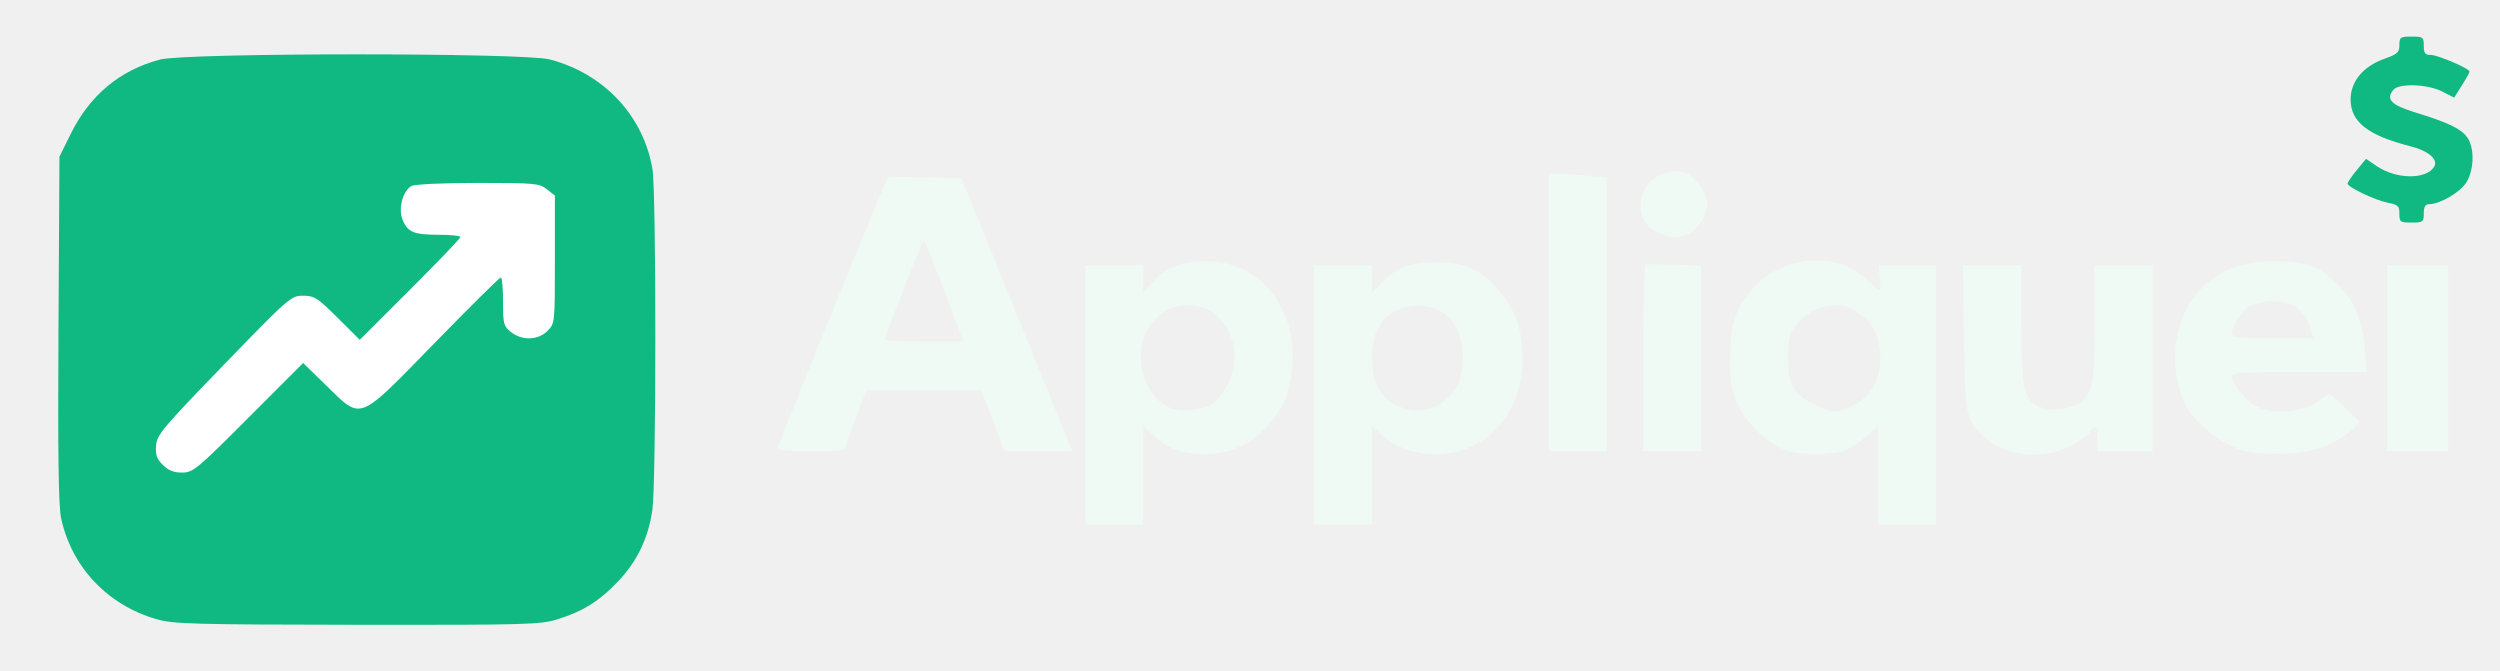
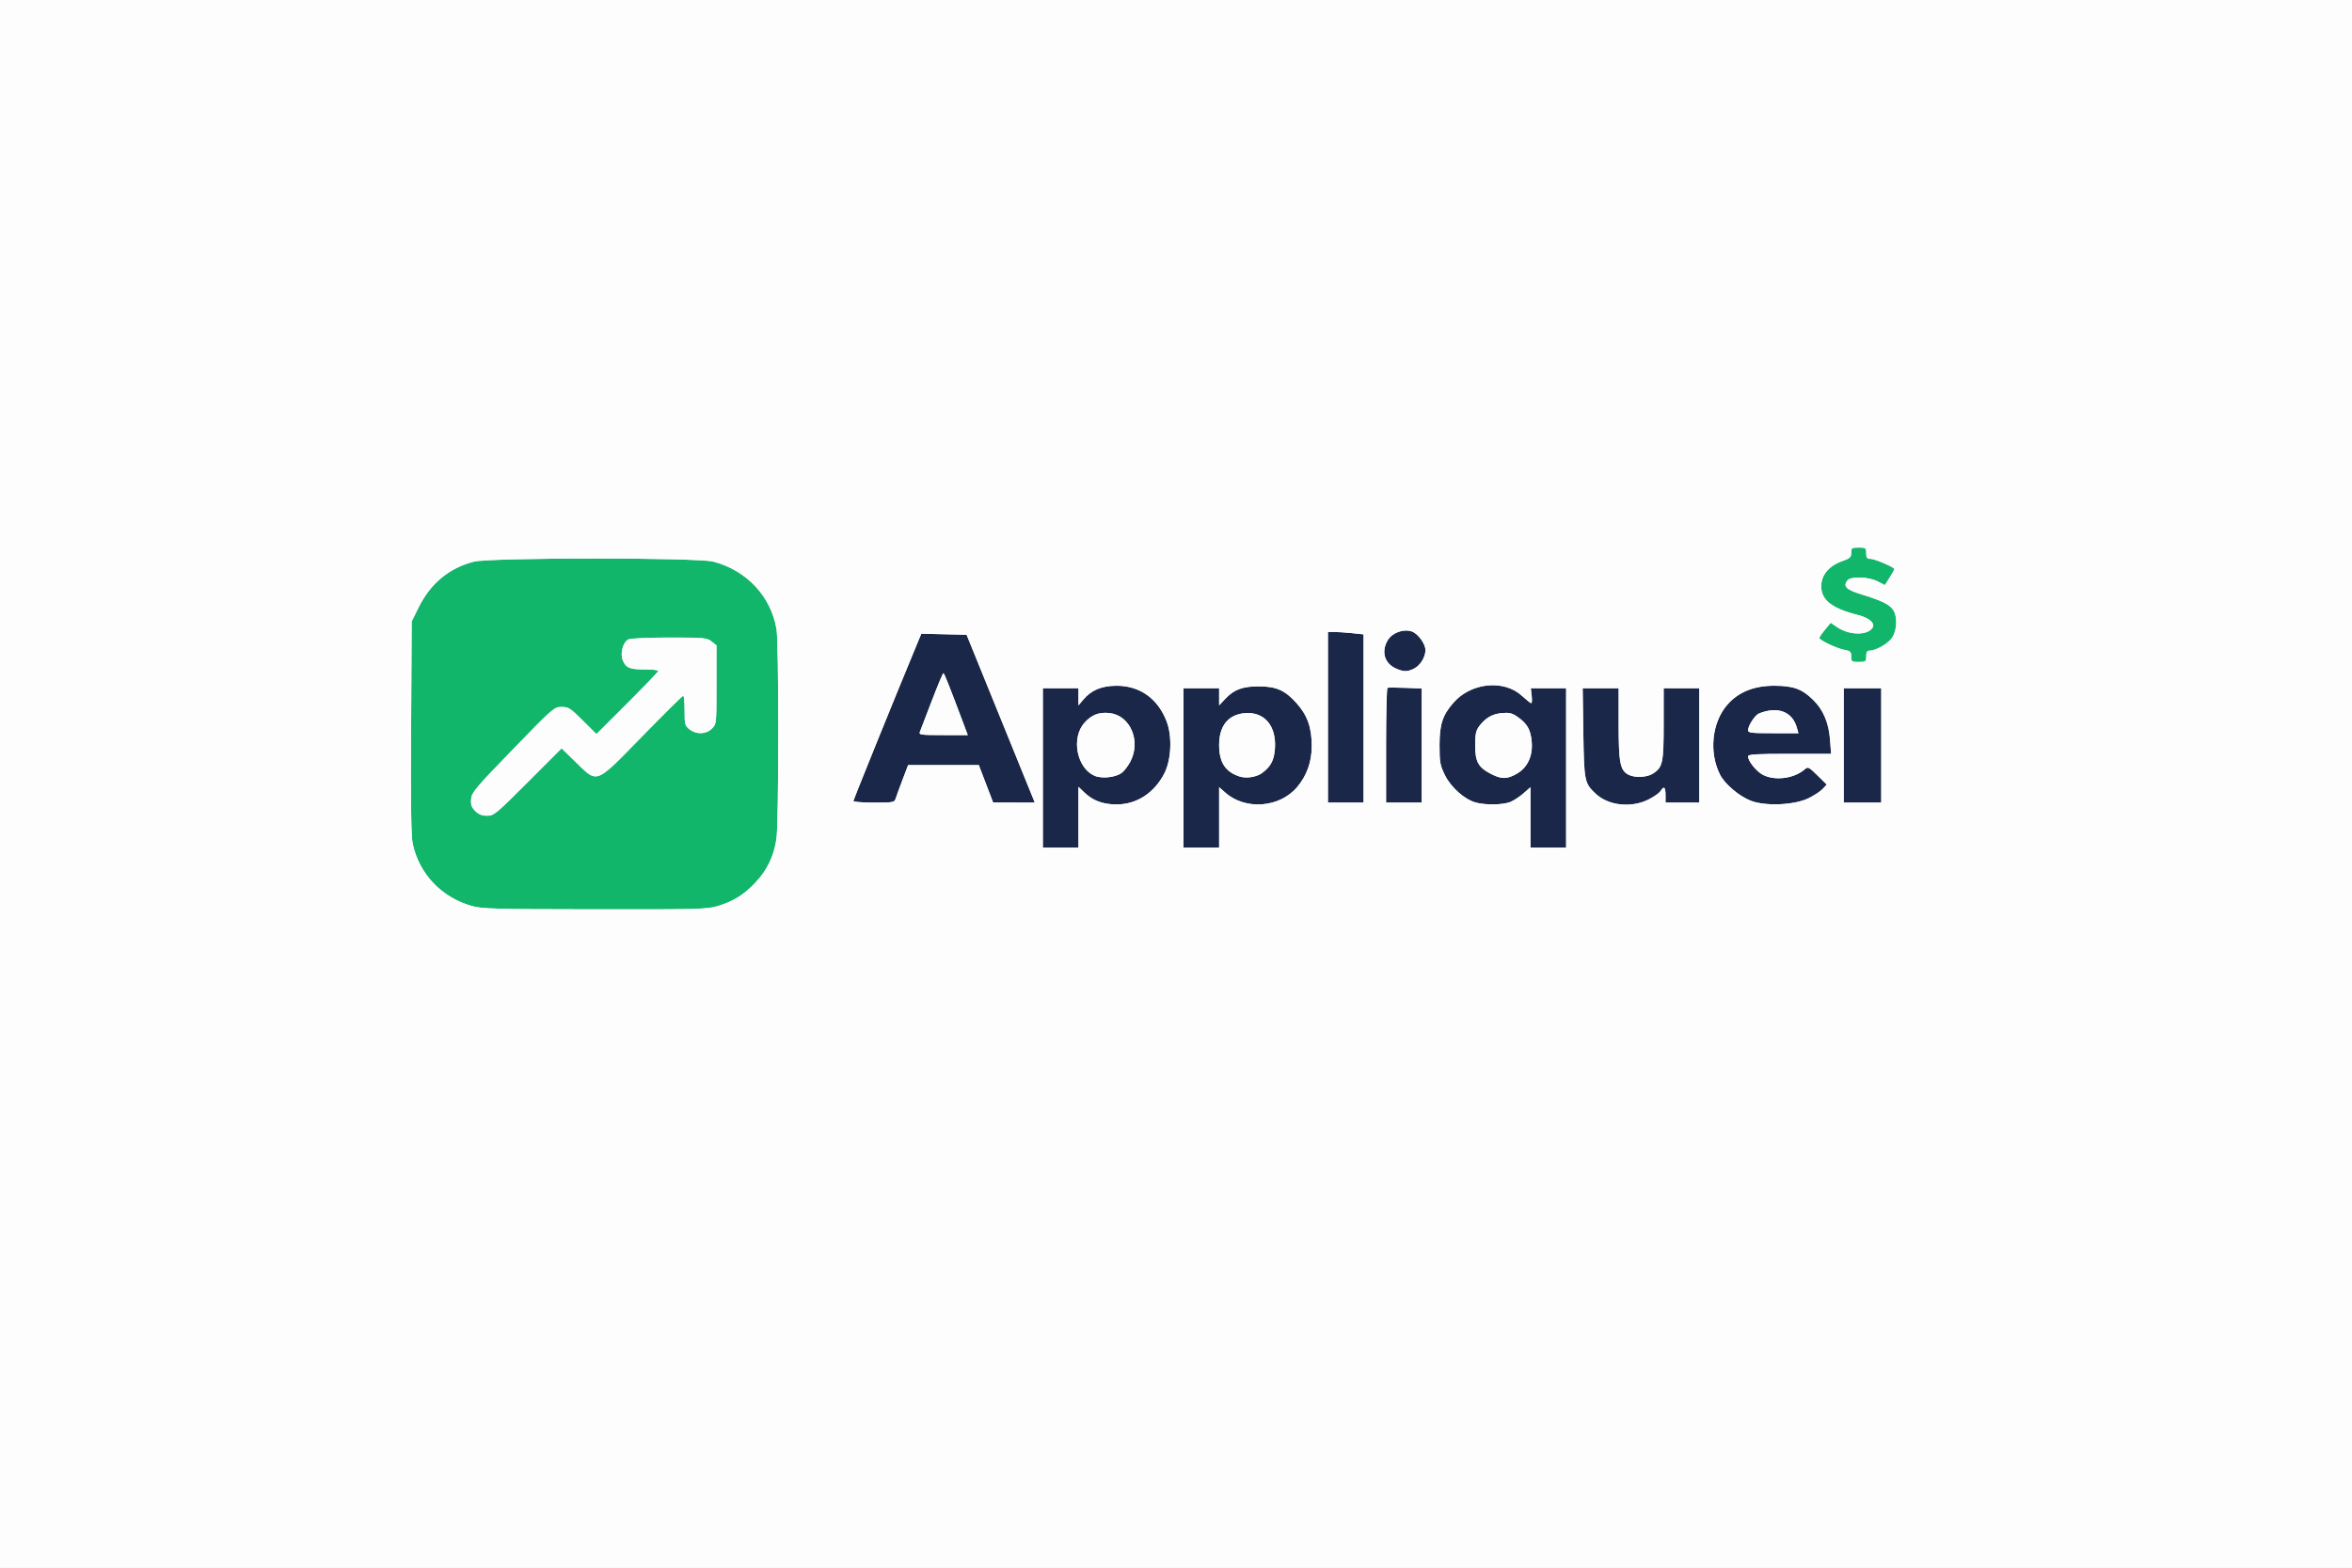
- <svg xmlns="http://www.w3.org/2000/svg" viewBox="200 280 820 220" fill="none">
-   <path fill="#10b981" d="M 382.88 483.12 C377.22,484.88 372.91,485.00 317.16,484.93 C263.51,484.86 256.89,484.68 251.40,483.11 C235.32,478.51 223.52,466.05 220.05,450.00 C219.18,446.00 218.95,429.03 219.18,387.95 L 219.50 331.39 L 223.22 323.86 C229.49,311.18 239.40,302.95 252.53,299.53 C261.17,297.28 371.69,297.25 380.31,299.49 C398.13,304.13 411.15,318.09 414.02,335.61 C415.28,343.28 415.25,438.48 413.99,447.19 C412.65,456.46 409.04,464.02 402.82,470.60 C396.64,477.13 391.27,480.50 382.88,483.12 Z" />
-   <path fill="#ffffff" d="M 253.40 432.49 C255.20,434.29 256.98,435.00 259.71,435.00 C263.32,435.00 264.49,434.03 281.47,417.03 L 299.42 399.06 L 307.09 406.53 C311.55,410.87 314.06,413.65 316.87,413.99 C321.11,414.51 326.03,409.46 339.33,395.81 C340.34,394.77 341.41,393.68 342.52,392.54 C354.08,380.69 363.87,371.00 364.27,371.00 C364.67,371.00 365.00,374.57 365.00,378.93 C365.00,386.30 365.18,387.00 367.63,388.93 C371.29,391.80 376.45,391.64 379.55,388.55 C382.00,386.10 382.00,386.05 382.00,365.12 L 382.00 344.15 L 379.37 342.07 C376.90,340.13 375.45,340.00 356.80,340.00 C345.53,340.00 336.06,340.43 335.01,340.99 C332.12,342.54 330.54,348.47 332.04,352.10 C333.73,356.18 335.72,357.00 343.93,357.00 C347.82,357.00 351.00,357.34 351.00,357.76 C351.00,358.18 343.58,365.93 334.51,374.99 L 318.01 391.46 L 310.73 384.23 C304.10,377.65 303.09,377.00 299.41,377.00 C295.45,377.00 294.91,377.47 273.43,399.64 C253.39,420.33 251.47,422.61 251.19,426.13 C250.95,429.15 251.42,430.51 253.40,432.49 Z" />
-   <path fill="#f0faf4" d="M 477.57 425.75 C476.90,427.90 476.39,428.00 465.93,428.00 C459.92,428.00 455.00,427.63 455.00,427.17 C455.00,426.49 477.35,371.29 488.19,345.22 L 491.21 337.94 L 503.28 338.22 L 515.35 338.50 L 551.72 428.00 L 540.61 427.98 L 529.50 427.96 L 525.68 417.98 L 521.87 408.00 L 484.18 408.00 L 481.23 415.75 C479.60,420.01 477.96,424.51 477.57,425.75 ZM 650.00 419.79 L 650.00 452.00 L 631.00 452.00 L 631.00 367.00 L 650.00 367.00 L 650.00 376.14 L 653.36 372.58 C657.99,367.67 662.55,366.00 671.22,366.02 C680.49,366.05 685.10,368.10 691.20,374.88 C697.08,381.42 699.42,388.03 699.38,398.02 C699.35,406.34 696.72,413.67 691.55,419.77 C682.28,430.73 664.09,432.16 653.39,422.77 ZM 835.00 367.00 L 835.00 452.00 L 816.00 452.00 L 816.00 419.79 L 812.32 423.02 C810.30,424.80 807.16,426.87 805.35,427.63 C801.48,429.25 792.04,429.42 786.80,427.96 C780.78,426.29 773.57,419.87 770.35,413.31 C767.79,408.10 767.50,406.47 767.50,397.50 C767.50,386.25 769.10,381.37 775.01,374.64 C784.40,363.95 801.89,362.25 811.49,371.10 C813.82,373.24 816.03,375.00 816.41,375.00 C816.78,375.00 816.88,373.20 816.63,371.00 L 816.17 367.00 ZM 575.00 419.61 L 575.00 452.00 L 556.00 452.00 L 556.00 367.00 L 575.00 367.00 L 575.00 376.15 L 577.63 373.03 C581.89,367.96 587.44,365.68 595.50,365.69 C607.85,365.72 617.46,372.65 622.06,384.85 C625.06,392.81 624.48,405.34 620.76,412.50 C615.37,422.91 606.08,428.94 595.37,428.98 C588.18,429.00 582.76,427.02 578.25,422.71 ZM 964.20 425.69 C956.64,429.39 941.07,430.04 933.36,426.98 C927.15,424.52 919.59,418.09 917.07,413.13 C911.02,401.21 912.71,385.16 921.00,375.74 C926.94,368.99 935.22,365.66 946.00,365.69 C956.17,365.72 960.74,367.37 966.69,373.20 C972.12,378.51 975.04,385.42 975.73,394.64 L 976.29 402.00 L 954.14 402.00 C936.20,402.00 932.00,402.26 932.00,403.35 C932.00,405.90 936.54,411.50 940.02,413.25 C946.55,416.53 956.64,415.15 962.28,410.20 C963.93,408.75 964.43,409.00 969.02,413.52 L 973.97 418.40 L 971.79 420.72 C970.59,422.00 967.18,424.23 964.20,425.69 ZM 878.87 426.38 C869.60,431.00 857.44,429.63 850.66,423.19 C844.77,417.61 844.56,416.56 844.17,390.75 L 843.82 367.00 L 863.00 367.00 L 863.00 386.03 C863.00,406.61 863.79,410.75 868.16,413.09 C871.55,414.90 878.13,414.61 881.33,412.52 C886.51,409.13 887.00,406.82 887.00,386.05 L 887.00 367.00 L 906.00 367.00 L 906.00 428.00 L 888.00 428.00 L 888.00 424.00 C888.00,419.64 887.13,418.96 885.31,421.88 C884.66,422.91 881.77,424.93 878.87,426.38 ZM 727.00 338.28 L 727.00 428.00 L 708.00 428.00 L 708.00 337.00 L 711.35 337.00 C713.20,337.00 717.47,337.29 720.85,337.64 ZM 1003.00 367.00 L 1003.00 428.00 L 983.00 428.00 L 983.00 367.00 ZM 758.00 367.15 L 758.00 428.00 L 739.00 428.00 L 739.00 397.56 C739.00,380.82 739.34,366.97 739.75,366.79 C740.16,366.61 744.44,366.61 749.25,366.80 ZM 583.42 413.63 C587.27,415.38 594.58,414.65 598.00,412.19 C599.38,411.19 601.51,408.40 602.75,405.98 C608.38,394.97 602.54,381.49 591.60,380.26 C585.96,379.62 581.90,381.21 578.10,385.54 C571.06,393.55 574.06,409.39 583.42,413.63 ZM 795.02 412.75 C800.53,415.57 803.44,415.56 808.50,412.73 C814.36,409.45 817.29,403.29 816.65,395.60 C816.11,389.06 814.25,385.82 808.91,382.16 C806.16,380.27 804.57,379.91 800.68,380.27 C795.55,380.75 791.92,382.88 788.56,387.39 C786.92,389.59 786.50,391.64 786.50,397.50 C786.50,406.22 788.20,409.27 795.02,412.75 ZM 660.94 414.10 C664.53,415.25 670.01,414.39 672.91,412.21 C677.67,408.66 679.39,405.29 679.77,398.74 C680.45,386.86 673.95,379.42 663.68,380.30 C654.84,381.07 650.00,387.07 650.00,397.29 C650.00,406.55 653.32,411.65 660.94,414.10 ZM 490.46 390.25 C489.84,391.86 490.82,392.00 502.88,392.00 L 515.98 392.00 L 513.45 385.25 C505.85,365.03 503.45,359.00 502.97,359.00 C502.68,359.00 499.90,365.64 496.79,373.75 C493.68,381.86 490.83,389.29 490.46,390.25 ZM 754.03 356.48 C750.47,358.32 748.46,358.34 744.38,356.56 C738.11,353.84 736.24,347.39 739.96,341.30 C742.33,337.41 748.26,335.26 752.63,336.70 C755.99,337.82 760.00,343.26 760.00,346.70 C760.00,350.36 757.30,354.80 754.03,356.48 ZM 932.00 389.37 C932.00,390.80 933.68,391.00 945.43,391.00 L 958.86 391.00 L 957.95 387.84 C955.53,379.38 947.61,376.50 937.77,380.50 C935.72,381.33 932.00,387.05 932.00,389.37 Z" />
-   <path fill="#10b981" d="M 995.00 350.00 C995.00,352.83 994.78,353.00 991.00,353.00 C987.26,353.00 987.00,352.81 987.00,350.11 C987.00,347.57 986.55,347.14 983.31,346.53 C979.20,345.76 970.00,341.39 970.00,340.21 C970.00,339.80 971.36,337.80 973.03,335.78 L 976.06 332.10 L 979.59 334.50 C986.00,338.85 995.80,338.95 998.40,334.69 C999.83,332.33 996.52,329.46 990.66,327.98 C976.71,324.46 971.00,320.00 971.00,312.63 C971.00,306.71 975.11,301.75 982.10,299.27 C986.37,297.76 987.00,297.17 987.00,294.77 C987.00,292.21 987.30,292.00 991.00,292.00 C994.78,292.00 995.00,292.17 995.00,295.00 C995.00,297.44 995.42,298.00 997.25,298.01 C999.59,298.02 1010.00,302.48 1010.00,303.47 C1010.00,303.79 1008.87,305.84 1007.48,308.03 L 1004.96 312.02 L 1001.02 310.01 C996.24,307.57 986.87,307.25 985.04,309.45 C982.48,312.54 984.26,314.43 992.00,316.81 C1002.88,320.17 1006.90,322.06 1009.07,324.82 C1011.68,328.14 1011.63,335.45 1008.98,339.81 C1007.00,343.04 1000.37,346.93 996.75,346.98 C995.48,346.99 995.00,347.82 995.00,350.00 Z" />
+ <svg xmlns="http://www.w3.org/2000/svg" width="1254" height="836" viewBox="0 0 1254 836">
+   <g>
+     <path d="M 382.88 483.12 C377.22,484.88 372.91,485.00 317.16,484.93 C263.51,484.86 256.89,484.68 251.40,483.11 C235.32,478.51 223.52,466.05 220.05,450.00 C219.18,446.00 218.95,429.03 219.18,387.95 L 219.50 331.39 L 223.22 323.86 C229.49,311.18 239.40,302.95 252.53,299.53 C261.17,297.28 371.69,297.25 380.31,299.49 C398.13,304.13 411.15,318.09 414.02,335.61 C415.28,343.28 415.25,438.48 413.99,447.19 C412.65,456.46 409.04,464.02 402.82,470.60 C396.64,477.13 391.27,480.50 382.88,483.12 ZM 253.40 432.49 C255.20,434.29 256.98,435.00 259.71,435.00 C263.32,435.00 264.49,434.03 281.47,417.03 L 299.42 399.06 L 307.09 406.53 C311.55,410.87 314.06,413.65 316.87,413.99 C321.11,414.51 326.03,409.46 339.33,395.81 C340.34,394.77 341.41,393.68 342.52,392.54 C354.08,380.69 363.87,371.00 364.27,371.00 C364.67,371.00 365.00,374.57 365.00,378.93 C365.00,386.30 365.18,387.00 367.63,388.93 C371.29,391.80 376.45,391.64 379.55,388.55 C382.00,386.10 382.00,386.05 382.00,365.12 L 382.00 344.15 L 379.37 342.07 C376.90,340.13 375.45,340.00 356.80,340.00 C345.53,340.00 336.06,340.43 335.01,340.99 C332.12,342.54 330.54,348.47 332.04,352.10 C333.73,356.18 335.72,357.00 343.93,357.00 C347.82,357.00 351.00,357.34 351.00,357.76 C351.00,358.18 343.58,365.93 334.51,374.99 L 318.01 391.46 L 310.73 384.23 C304.10,377.65 303.09,377.00 299.41,377.00 C295.45,377.00 294.91,377.47 273.43,399.64 C253.39,420.33 251.47,422.61 251.19,426.13 C250.95,429.15 251.42,430.51 253.40,432.49 ZM 995.00 350.00 C995.00,352.83 994.78,353.00 991.00,353.00 C987.26,353.00 987.00,352.81 987.00,350.11 C987.00,347.57 986.55,347.14 983.31,346.53 C979.20,345.76 970.00,341.39 970.00,340.21 C970.00,339.80 971.36,337.80 973.03,335.78 L 976.06 332.10 L 979.59 334.50 C986.00,338.85 995.80,338.95 998.40,334.69 C999.83,332.33 996.52,329.46 990.66,327.98 C976.71,324.46 971.00,320.00 971.00,312.63 C971.00,306.71 975.11,301.75 982.10,299.27 C986.37,297.76 987.00,297.17 987.00,294.77 C987.00,292.21 987.30,292.00 991.00,292.00 C994.78,292.00 995.00,292.17 995.00,295.00 C995.00,297.44 995.42,298.00 997.25,298.01 C999.59,298.02 1010.00,302.48 1010.00,303.47 C1010.00,303.79 1008.87,305.84 1007.48,308.03 L 1004.96 312.02 L 1001.02 310.01 C996.24,307.57 986.87,307.25 985.04,309.45 C982.48,312.54 984.26,314.43 992.00,316.81 C1002.88,320.17 1006.90,322.06 1009.07,324.82 C1011.68,328.14 1011.63,335.45 1008.98,339.81 C1007.00,343.04 1000.37,346.93 996.75,346.98 C995.48,346.99 995.00,347.82 995.00,350.00 Z" fill="rgb(18,182,107)" />
+     <path d="M 477.57 425.75 C476.90,427.90 476.39,428.00 465.93,428.00 C459.92,428.00 455.00,427.63 455.00,427.17 C455.00,426.49 477.35,371.29 488.19,345.22 L 491.21 337.94 L 503.28 338.22 L 515.35 338.50 L 551.72 428.00 L 540.61 427.98 L 529.50 427.96 L 525.68 417.98 L 521.87 408.00 L 484.18 408.00 L 481.23 415.75 C479.60,420.01 477.96,424.51 477.57,425.75 ZM 650.00 419.79 L 650.00 452.00 L 631.00 452.00 L 631.00 367.00 L 650.00 367.00 L 650.00 376.14 L 653.36 372.58 C657.99,367.67 662.55,366.00 671.22,366.02 C680.49,366.05 685.10,368.10 691.20,374.88 C697.08,381.42 699.42,388.03 699.38,398.02 C699.35,406.34 696.72,413.67 691.55,419.77 C682.28,430.73 664.09,432.16 653.39,422.77 ZM 835.00 367.00 L 835.00 452.00 L 816.00 452.00 L 816.00 419.79 L 812.32 423.02 C810.30,424.80 807.16,426.87 805.35,427.63 C801.48,429.25 792.04,429.42 786.80,427.96 C780.78,426.29 773.57,419.87 770.35,413.31 C767.79,408.10 767.50,406.47 767.50,397.50 C767.50,386.25 769.10,381.37 775.01,374.64 C784.40,363.95 801.89,362.25 811.49,371.10 C813.82,373.24 816.03,375.00 816.41,375.00 C816.78,375.00 816.88,373.20 816.63,371.00 L 816.17 367.00 ZM 575.00 419.61 L 575.00 452.00 L 556.00 452.00 L 556.00 367.00 L 575.00 367.00 L 575.00 376.15 L 577.63 373.03 C581.89,367.96 587.44,365.68 595.50,365.69 C607.85,365.72 617.46,372.65 622.06,384.85 C625.06,392.81 624.48,405.34 620.76,412.50 C615.37,422.91 606.08,428.94 595.37,428.98 C588.18,429.00 582.76,427.02 578.25,422.71 ZM 964.20 425.69 C956.64,429.39 941.07,430.04 933.36,426.98 C927.15,424.52 919.59,418.09 917.07,413.13 C911.02,401.21 912.71,385.16 921.00,375.74 C926.94,368.99 935.22,365.66 946.00,365.69 C956.17,365.72 960.74,367.37 966.69,373.20 C972.12,378.51 975.04,385.42 975.73,394.64 L 976.29 402.00 L 954.14 402.00 C936.20,402.00 932.00,402.26 932.00,403.35 C932.00,405.90 936.54,411.50 940.02,413.25 C946.55,416.53 956.64,415.15 962.28,410.20 C963.93,408.75 964.43,409.00 969.02,413.52 L 973.97 418.40 L 971.79 420.72 C970.59,422.00 967.18,424.23 964.20,425.69 ZM 878.87 426.38 C869.60,431.00 857.44,429.63 850.66,423.19 C844.77,417.61 844.56,416.56 844.17,390.75 L 843.82 367.00 L 863.00 367.00 L 863.00 386.03 C863.00,406.61 863.79,410.75 868.16,413.09 C871.55,414.90 878.13,414.61 881.33,412.52 C886.51,409.13 887.00,406.82 887.00,386.05 L 887.00 367.00 L 906.00 367.00 L 906.00 428.00 L 888.00 428.00 L 888.00 424.00 C888.00,419.64 887.13,418.96 885.31,421.88 C884.66,422.91 881.77,424.93 878.87,426.38 ZM 727.00 338.28 L 727.00 428.00 L 708.00 428.00 L 708.00 337.00 L 711.35 337.00 C713.20,337.00 717.47,337.29 720.85,337.64 ZM 1003.00 367.00 L 1003.00 428.00 L 983.00 428.00 L 983.00 367.00 ZM 758.00 367.15 L 758.00 428.00 L 739.00 428.00 L 739.00 397.56 C739.00,380.82 739.34,366.97 739.75,366.79 C740.16,366.61 744.44,366.61 749.25,366.80 ZM 583.42 413.63 C587.27,415.38 594.58,414.65 598.00,412.19 C599.38,411.19 601.51,408.40 602.75,405.98 C608.38,394.97 602.54,381.49 591.60,380.26 C585.96,379.62 581.90,381.21 578.10,385.54 C571.06,393.55 574.06,409.39 583.42,413.63 ZM 795.02 412.75 C800.53,415.57 803.44,415.56 808.50,412.73 C814.36,409.45 817.29,403.29 816.65,395.60 C816.11,389.06 814.25,385.82 808.91,382.16 C806.16,380.27 804.57,379.91 800.68,380.27 C795.55,380.75 791.92,382.88 788.56,387.39 C786.92,389.59 786.50,391.64 786.50,397.50 C786.50,406.22 788.20,409.27 795.02,412.75 ZM 660.94 414.10 C664.53,415.25 670.01,414.39 672.91,412.21 C677.67,408.66 679.39,405.29 679.77,398.74 C680.45,386.86 673.95,379.42 663.68,380.30 C654.84,381.07 650.00,387.07 650.00,397.29 C650.00,406.55 653.32,411.65 660.94,414.10 ZM 490.46 390.25 C489.84,391.86 490.82,392.00 502.88,392.00 L 515.98 392.00 L 513.45 385.25 C505.85,365.03 503.45,359.00 502.97,359.00 C502.68,359.00 499.90,365.64 496.79,373.75 C493.68,381.86 490.83,389.29 490.46,390.25 ZM 754.03 356.48 C750.47,358.32 748.46,358.34 744.38,356.56 C738.11,353.84 736.24,347.39 739.96,341.30 C742.33,337.41 748.26,335.26 752.63,336.70 C755.99,337.82 760.00,343.26 760.00,346.70 C760.00,350.36 757.30,354.80 754.03,356.48 ZM 932.00 389.37 C932.00,390.80 933.68,391.00 945.43,391.00 L 958.86 391.00 L 957.95 387.84 C955.53,379.38 947.61,376.50 937.77,380.50 C935.72,381.33 932.00,387.05 932.00,389.37 Z" fill="rgb(26,39,72)" />
+     <path d="M 0.00 418.00 L 0.00 0.00 L 627.00 0.00 L 1254.00 0.00 L 1254.00 418.00 L 1254.00 836.00 L 627.00 836.00 L 0.00 836.00 L 0.00 418.00 ZM 382.88 483.12 C391.27,480.50 396.64,477.13 402.82,470.60 C409.04,464.02 412.65,456.46 413.99,447.19 C415.25,438.48 415.28,343.28 414.02,335.61 C411.15,318.09 398.13,304.13 380.31,299.49 C371.69,297.25 261.17,297.28 252.53,299.53 C239.40,302.95 229.49,311.18 223.22,323.86 L 219.50 331.39 L 219.18 387.95 C218.95,429.03 219.18,446.00 220.05,450.00 C223.52,466.05 235.32,478.51 251.40,483.11 C256.89,484.68 263.51,484.86 317.16,484.93 C372.91,485.00 377.22,484.88 382.88,483.12 ZM 575.00 435.80 L 575.00 419.61 L 578.25 422.71 C582.76,427.02 588.18,429.00 595.37,428.98 C606.08,428.94 615.37,422.91 620.76,412.50 C624.48,405.34 625.06,392.81 622.06,384.85 C617.46,372.65 607.85,365.72 595.50,365.69 C587.44,365.68 581.89,367.96 577.63,373.03 L 575.00 376.15 L 575.00 371.58 L 575.00 367.00 L 565.50 367.00 L 556.00 367.00 L 556.00 409.50 L 556.00 452.00 L 565.50 452.00 L 575.00 452.00 L 575.00 435.80 ZM 650.00 435.90 L 650.00 419.79 L 653.39 422.77 C664.09,432.16 682.28,430.73 691.55,419.77 C696.72,413.67 699.35,406.34 699.38,398.02 C699.42,388.03 697.08,381.42 691.20,374.88 C685.10,368.10 680.49,366.05 671.22,366.02 C662.55,366.00 657.99,367.67 653.36,372.58 L 650.00 376.14 L 650.00 371.57 L 650.00 367.00 L 640.50 367.00 L 631.00 367.00 L 631.00 409.50 L 631.00 452.00 L 640.50 452.00 L 650.00 452.00 L 650.00 435.90 ZM 835.00 409.50 L 835.00 367.00 L 825.59 367.00 L 816.17 367.00 L 816.63 371.00 C816.88,373.20 816.78,375.00 816.41,375.00 C816.03,375.00 813.82,373.24 811.49,371.10 C801.89,362.25 784.40,363.95 775.01,374.64 C769.10,381.37 767.50,386.25 767.50,397.50 C767.50,406.47 767.79,408.10 770.35,413.31 C773.57,419.87 780.78,426.29 786.80,427.96 C792.04,429.42 801.48,429.25 805.35,427.63 C807.16,426.87 810.30,424.80 812.32,423.02 L 816.00 419.79 L 816.00 435.90 L 816.00 452.00 L 825.50 452.00 L 835.00 452.00 L 835.00 409.50 ZM 878.87 426.38 C881.77,424.93 884.66,422.91 885.31,421.88 C887.13,418.96 888.00,419.64 888.00,424.00 L 888.00 428.00 L 897.00 428.00 L 906.00 428.00 L 906.00 397.50 L 906.00 367.00 L 896.50 367.00 L 887.00 367.00 L 887.00 386.05 C887.00,406.82 886.51,409.13 881.33,412.52 C878.13,414.61 871.55,414.90 868.16,413.09 C863.79,410.75 863.00,406.61 863.00,386.03 L 863.00 367.00 L 853.41 367.00 L 843.82 367.00 L 844.17 390.75 C844.56,416.56 844.77,417.61 850.66,423.19 C857.44,429.63 869.60,431.00 878.87,426.38 ZM 964.20 425.69 C967.18,424.23 970.59,422.00 971.79,420.72 L 973.97 418.40 L 969.02 413.52 C964.43,409.00 963.93,408.75 962.28,410.20 C956.64,415.15 946.55,416.53 940.02,413.25 C936.54,411.50 932.00,405.90 932.00,403.35 C932.00,402.26 936.20,402.00 954.14,402.00 L 976.29 402.00 L 975.73 394.64 C975.04,385.42 972.12,378.51 966.69,373.20 C960.74,367.37 956.17,365.72 946.00,365.69 C935.22,365.66 926.94,368.99 921.00,375.74 C912.71,385.16 911.02,401.21 917.07,413.13 C919.59,418.09 927.15,424.52 933.36,426.98 C941.07,430.04 956.64,429.39 964.20,425.69 ZM 477.57 425.75 C477.96,424.51 479.60,420.01 481.23,415.75 L 484.18 408.00 L 503.02 408.00 L 521.87 408.00 L 525.68 417.98 L 529.50 427.96 L 540.61 427.98 L 551.72 428.00 L 533.54 383.25 L 515.35 338.50 L 503.28 338.22 L 491.21 337.94 L 488.19 345.22 C477.35,371.29 455.00,426.49 455.00,427.17 C455.00,427.63 459.92,428.00 465.93,428.00 C476.39,428.00 476.90,427.90 477.57,425.75 ZM 727.00 383.14 L 727.00 338.28 L 720.85 337.64 C717.47,337.29 713.20,337.00 711.35,337.00 L 708.00 337.00 L 708.00 382.50 L 708.00 428.00 L 717.50 428.00 L 727.00 428.00 L 727.00 383.14 ZM 758.00 397.57 L 758.00 367.15 L 749.25 366.80 C744.44,366.61 740.16,366.61 739.75,366.79 C739.34,366.97 739.00,380.82 739.00,397.56 L 739.00 428.00 L 748.50 428.00 L 758.00 428.00 L 758.00 397.57 ZM 1003.00 397.50 L 1003.00 367.00 L 993.00 367.00 L 983.00 367.00 L 983.00 397.50 L 983.00 428.00 L 993.00 428.00 L 1003.00 428.00 L 1003.00 397.50 ZM 754.03 356.48 C757.30,354.80 760.00,350.36 760.00,346.70 C760.00,343.26 755.99,337.82 752.63,336.70 C748.26,335.26 742.33,337.41 739.96,341.30 C736.24,347.39 738.11,353.84 744.38,356.56 C748.46,358.34 750.47,358.32 754.03,356.48 ZM 995.00 350.00 C995.00,347.82 995.48,346.99 996.75,346.98 C1000.37,346.93 1007.00,343.04 1008.98,339.81 C1011.63,335.45 1011.68,328.14 1009.07,324.82 C1006.90,322.06 1002.88,320.17 992.00,316.81 C984.26,314.43 982.48,312.54 985.04,309.45 C986.87,307.25 996.24,307.57 1001.02,310.01 L 1004.96 312.02 L 1007.48 308.03 C1008.87,305.84 1010.00,303.79 1010.00,303.47 C1010.00,302.48 999.59,298.02 997.25,298.01 C995.42,298.00 995.00,297.44 995.00,295.00 C995.00,292.17 994.78,292.00 991.00,292.00 C987.30,292.00 987.00,292.21 987.00,294.77 C987.00,297.17 986.37,297.76 982.10,299.27 C975.11,301.75 971.00,306.71 971.00,312.63 C971.00,320.00 976.71,324.46 990.66,327.98 C996.52,329.46 999.83,332.33 998.40,334.69 C995.80,338.95 986.00,338.85 979.59,334.50 L 976.06 332.10 L 973.03 335.78 C971.36,337.80 970.00,339.80 970.00,340.21 C970.00,341.39 979.20,345.76 983.31,346.53 C986.55,347.14 987.00,347.57 987.00,350.11 C987.00,352.81 987.26,353.00 991.00,353.00 C994.78,353.00 995.00,352.83 995.00,350.00 ZM 253.40 432.49 C251.42,430.51 250.95,429.15 251.19,426.13 C251.47,422.61 253.39,420.33 273.43,399.64 C294.91,377.47 295.45,377.00 299.41,377.00 C303.09,377.00 304.10,377.65 310.73,384.23 L 318.01 391.46 L 334.51 374.99 C343.58,365.93 351.00,358.18 351.00,357.76 C351.00,357.34 347.82,357.00 343.93,357.00 C335.72,357.00 333.73,356.18 332.04,352.10 C330.54,348.47 332.12,342.54 335.01,340.99 C336.06,340.43 345.53,340.00 356.80,340.00 C375.45,340.00 376.90,340.13 379.37,342.07 L 382.00 344.15 L 382.00 365.12 C382.00,386.05 382.00,386.10 379.55,388.55 C376.45,391.64 371.29,391.80 367.63,388.93 C365.18,387.00 365.00,386.30 365.00,378.93 C365.00,374.57 364.67,371.00 364.27,371.00 C363.87,371.00 354.08,380.69 342.52,392.54 C317.09,418.58 318.79,417.91 307.09,406.53 L 299.42 399.06 L 281.47 417.03 C264.49,434.03 263.32,435.00 259.71,435.00 C256.98,435.00 255.20,434.29 253.40,432.49 ZM 583.42 413.63 C574.06,409.39 571.06,393.55 578.10,385.54 C581.90,381.21 585.96,379.62 591.60,380.26 C602.54,381.49 608.38,394.97 602.75,405.98 C601.51,408.40 599.38,411.19 598.00,412.19 C594.58,414.65 587.27,415.38 583.42,413.63 ZM 660.94 414.10 C653.32,411.65 650.00,406.55 650.00,397.29 C650.00,387.07 654.84,381.07 663.68,380.30 C673.95,379.42 680.45,386.86 679.77,398.74 C679.39,405.29 677.67,408.66 672.91,412.21 C670.01,414.39 664.53,415.25 660.94,414.10 ZM 795.02 412.75 C788.20,409.27 786.50,406.22 786.50,397.50 C786.50,391.64 786.92,389.59 788.56,387.39 C791.92,382.88 795.55,380.75 800.68,380.27 C804.57,379.91 806.16,380.27 808.91,382.16 C814.25,385.82 816.11,389.06 816.65,395.60 C817.29,403.29 814.36,409.45 808.50,412.73 C803.44,415.56 800.53,415.57 795.02,412.75 ZM 932.00 389.37 C932.00,387.05 935.72,381.33 937.77,380.50 C947.61,376.50 955.53,379.38 957.95,387.84 L 958.86 391.00 L 945.43 391.00 C933.68,391.00 932.00,390.80 932.00,389.37 ZM 490.46 390.25 C490.83,389.29 493.68,381.86 496.79,373.75 C499.90,365.64 502.68,359.00 502.97,359.00 C503.45,359.00 505.85,365.03 513.45,385.25 L 515.98 392.00 L 502.88 392.00 C490.82,392.00 489.84,391.86 490.46,390.25 Z" fill="rgb(253,253,253)" />
+   </g>
</svg>
